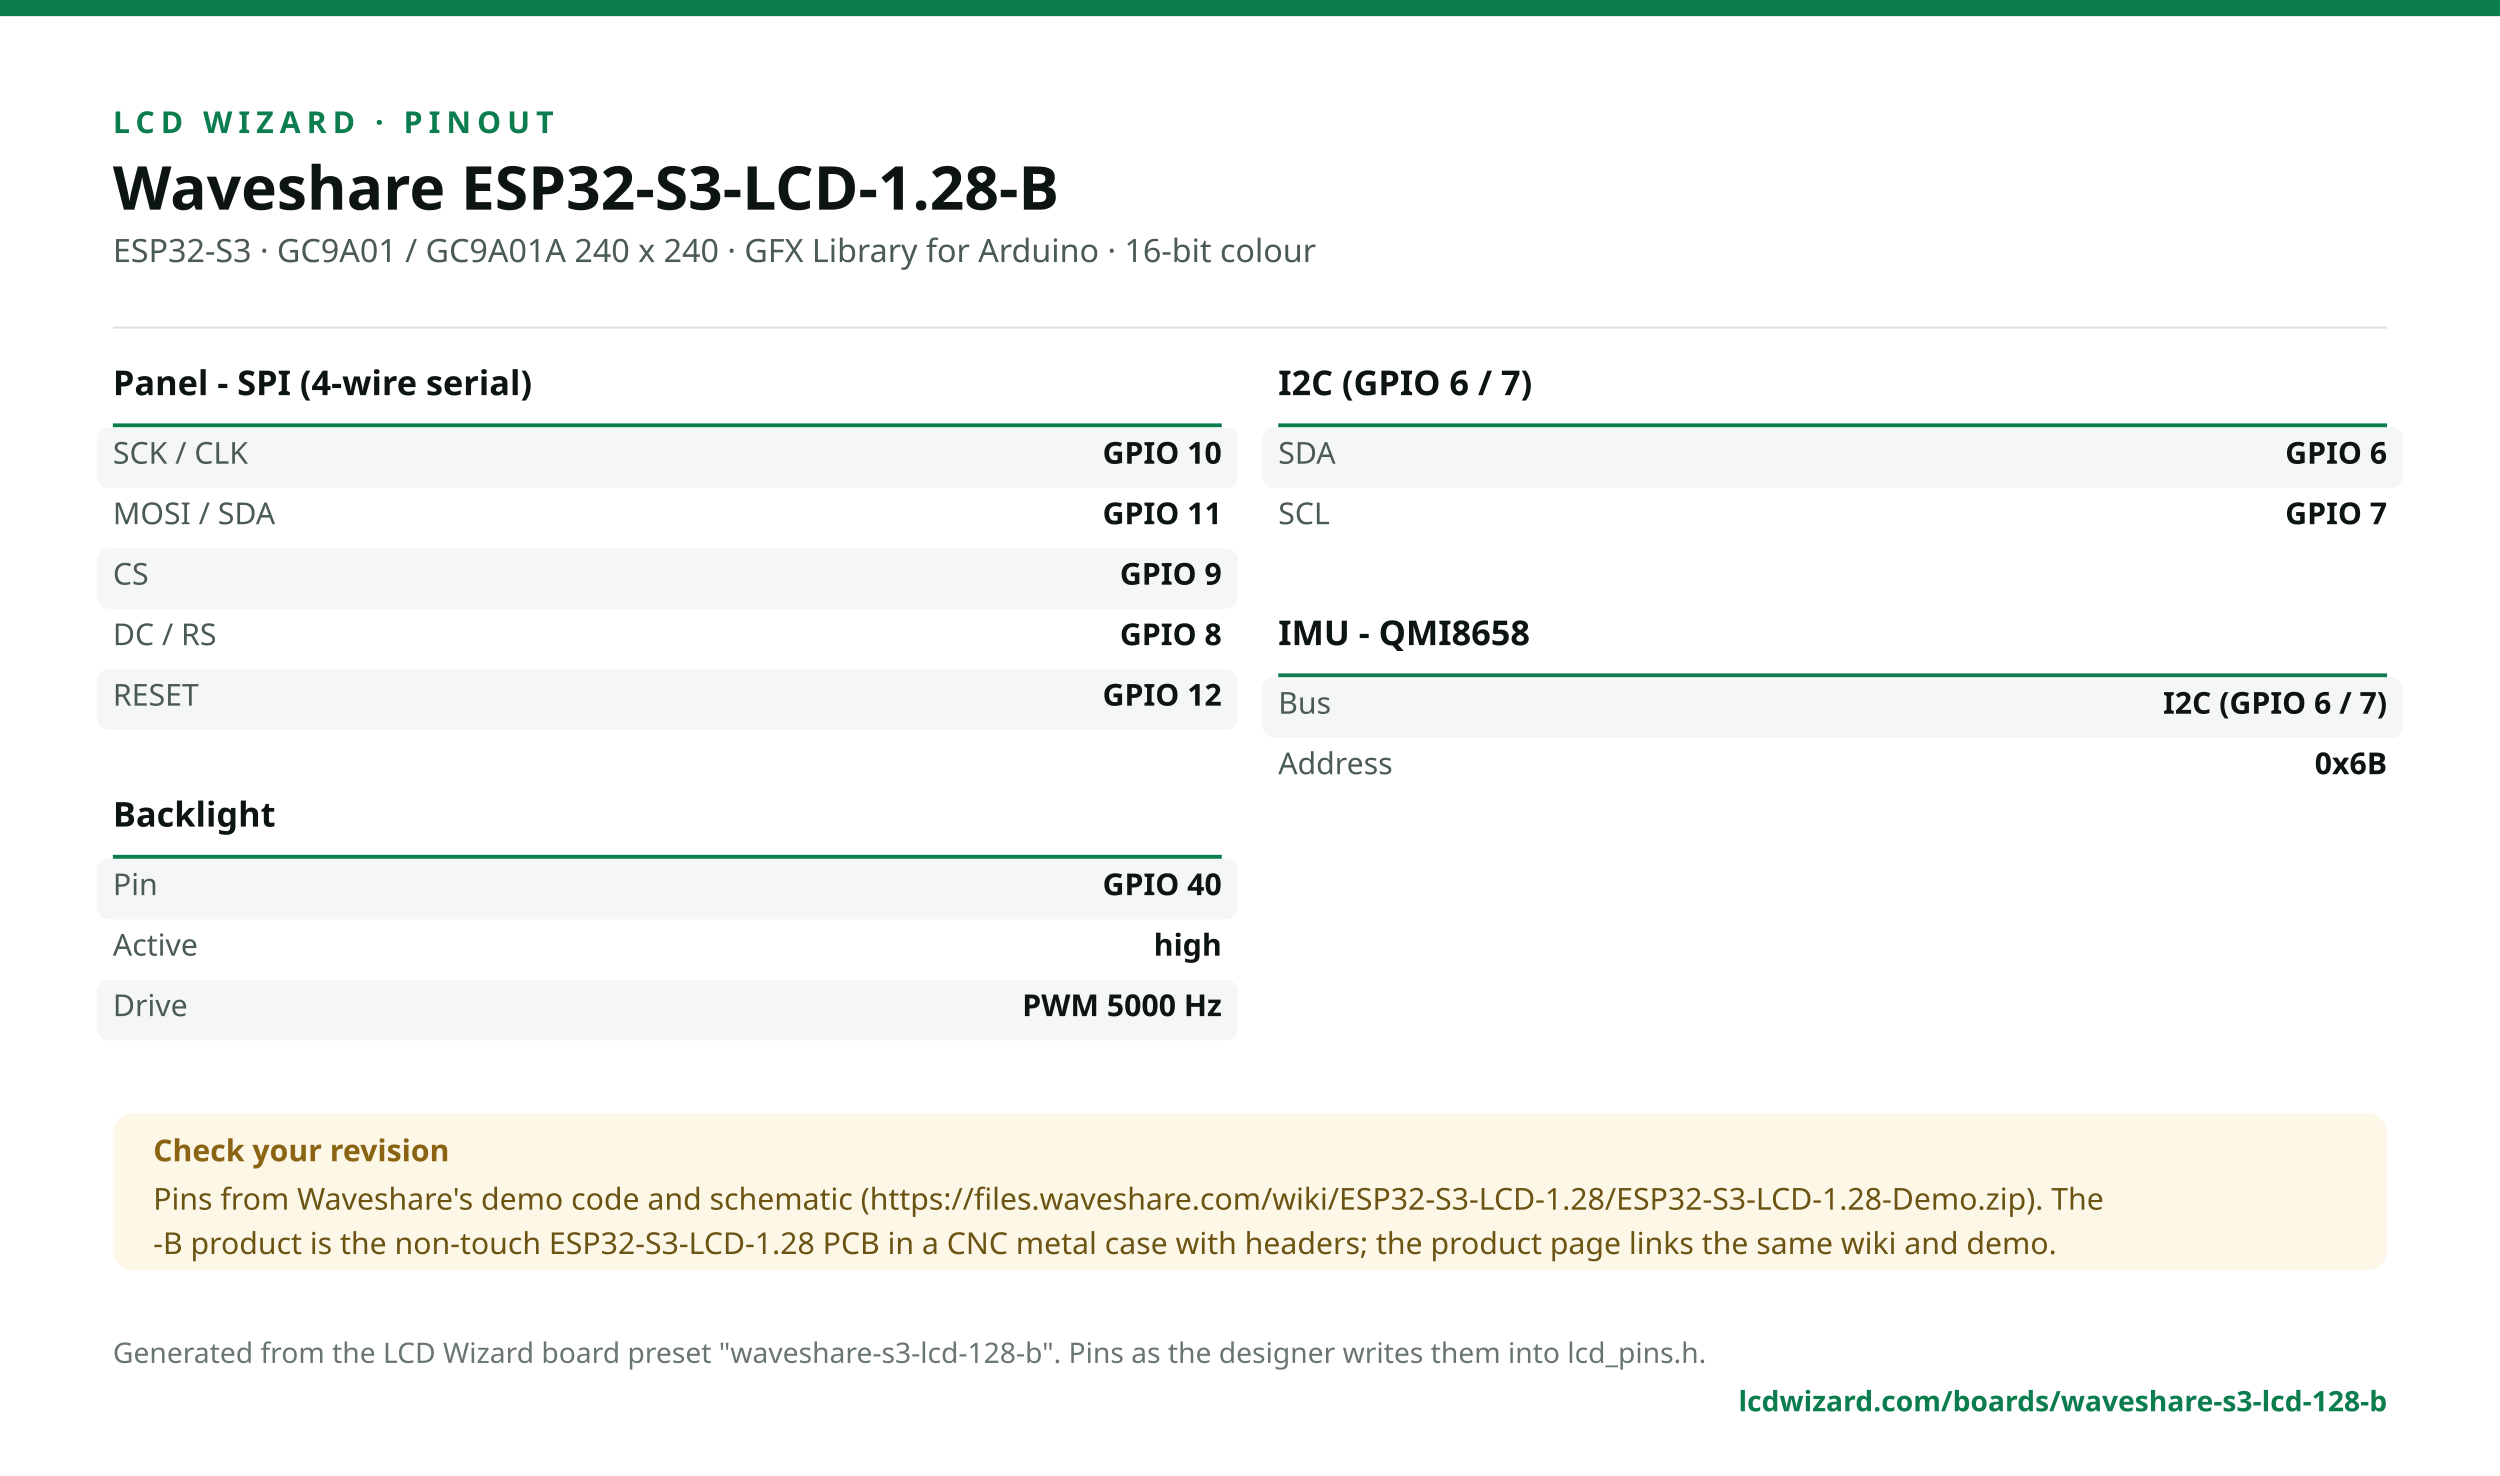
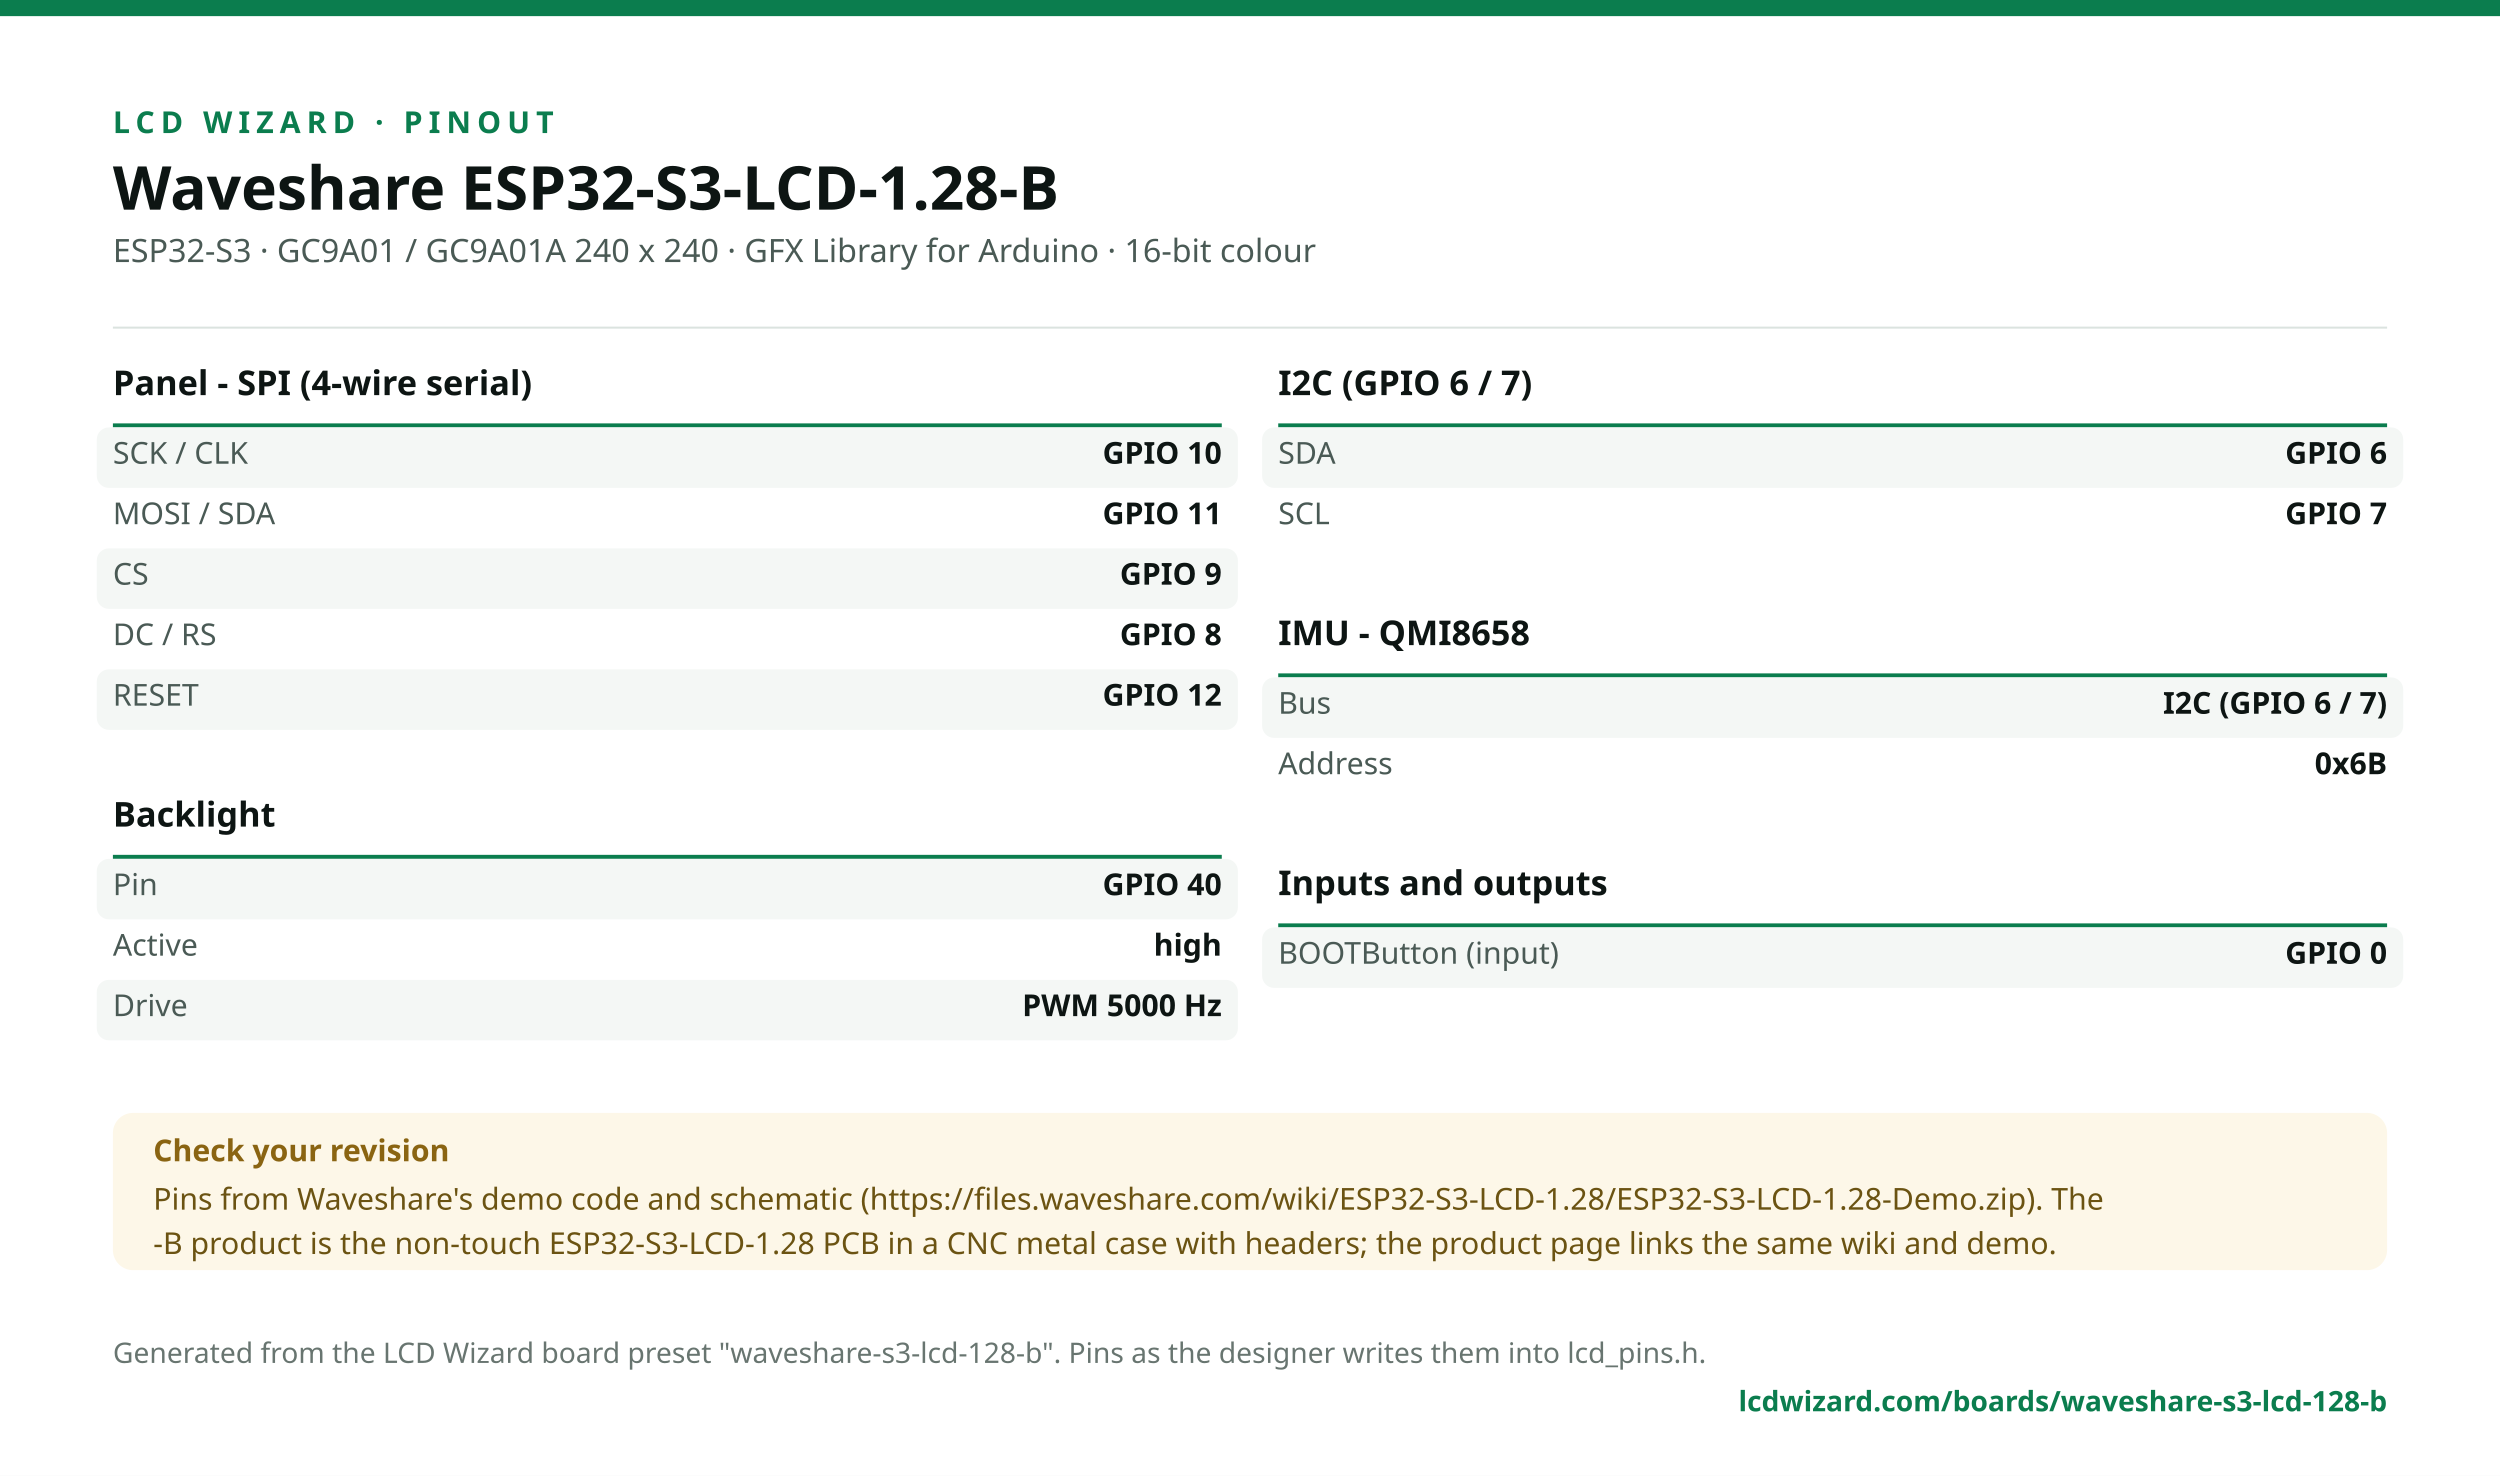
<svg xmlns="http://www.w3.org/2000/svg" width="1240" height="732" viewBox="0 0 1240 732">
  <rect width="1240" height="732" fill="#ffffff" />
  <rect x="0" y="0" width="1240" height="8" fill="#0b7d4e" />
  <text x="56" y="66" font-family="Montserrat" font-weight="700" font-size="15" letter-spacing="3" fill="#0b7d4e">LCD WIZARD  ·  PINOUT</text>
  <text x="56" y="104" font-family="Montserrat" font-weight="700" font-size="30" fill="#0d1513">Waveshare ESP32-S3-LCD-1.28-B</text>
  <text x="56" y="130" font-family="Montserrat" font-weight="500" font-size="16" fill="#4a5a55">ESP32-S3   ·   GC9A01 / GC9A01A 240 x 240   ·   GFX Library for Arduino   ·   16-bit colour</text>
  <rect x="56" y="162" width="1128" height="1" fill="#dbe3df" />
  <text x="56" y="196" font-family="Montserrat" font-weight="700" font-size="17" fill="#0d1513">Panel - SPI (4-wire serial)</text>
  <rect x="56" y="210" width="550" height="2" fill="#0b7d4e" />
  <rect x="48" y="212" width="566" height="30" rx="6" fill="#f4f7f5" />
  <text x="56" y="230" font-family="Montserrat" font-weight="500" font-size="15" fill="#4a5a55">SCK / CLK</text>
  <text x="606" text-anchor="end" y="230" font-family="Montserrat" font-weight="700" font-size="15" fill="#0d1513">GPIO 10</text>
  <text x="56" y="260" font-family="Montserrat" font-weight="500" font-size="15" fill="#4a5a55">MOSI / SDA</text>
  <text x="606" text-anchor="end" y="260" font-family="Montserrat" font-weight="700" font-size="15" fill="#0d1513">GPIO 11</text>
  <rect x="48" y="272" width="566" height="30" rx="6" fill="#f4f7f5" />
  <text x="56" y="290" font-family="Montserrat" font-weight="500" font-size="15" fill="#4a5a55">CS</text>
  <text x="606" text-anchor="end" y="290" font-family="Montserrat" font-weight="700" font-size="15" fill="#0d1513">GPIO 9</text>
  <text x="56" y="320" font-family="Montserrat" font-weight="500" font-size="15" fill="#4a5a55">DC / RS</text>
  <text x="606" text-anchor="end" y="320" font-family="Montserrat" font-weight="700" font-size="15" fill="#0d1513">GPIO 8</text>
  <rect x="48" y="332" width="566" height="30" rx="6" fill="#f4f7f5" />
  <text x="56" y="350" font-family="Montserrat" font-weight="500" font-size="15" fill="#4a5a55">RESET</text>
  <text x="606" text-anchor="end" y="350" font-family="Montserrat" font-weight="700" font-size="15" fill="#0d1513">GPIO 12</text>
  <text x="56" y="410" font-family="Montserrat" font-weight="700" font-size="17" fill="#0d1513">Backlight</text>
  <rect x="56" y="424" width="550" height="2" fill="#0b7d4e" />
  <rect x="48" y="426" width="566" height="30" rx="6" fill="#f4f7f5" />
  <text x="56" y="444" font-family="Montserrat" font-weight="500" font-size="15" fill="#4a5a55">Pin</text>
  <text x="606" text-anchor="end" y="444" font-family="Montserrat" font-weight="700" font-size="15" fill="#0d1513">GPIO 40</text>
  <text x="56" y="474" font-family="Montserrat" font-weight="500" font-size="15" fill="#4a5a55">Active</text>
  <text x="606" text-anchor="end" y="474" font-family="Montserrat" font-weight="700" font-size="15" fill="#0d1513">high</text>
  <rect x="48" y="486" width="566" height="30" rx="6" fill="#f4f7f5" />
  <text x="56" y="504" font-family="Montserrat" font-weight="500" font-size="15" fill="#4a5a55">Drive</text>
  <text x="606" text-anchor="end" y="504" font-family="Montserrat" font-weight="700" font-size="15" fill="#0d1513">PWM 5000 Hz</text>
  <text x="634" y="196" font-family="Montserrat" font-weight="700" font-size="17" fill="#0d1513">I2C (GPIO 6 / 7)</text>
  <rect x="634" y="210" width="550" height="2" fill="#0b7d4e" />
  <rect x="626" y="212" width="566" height="30" rx="6" fill="#f4f7f5" />
  <text x="634" y="230" font-family="Montserrat" font-weight="500" font-size="15" fill="#4a5a55">SDA</text>
  <text x="1184" text-anchor="end" y="230" font-family="Montserrat" font-weight="700" font-size="15" fill="#0d1513">GPIO 6</text>
  <text x="634" y="260" font-family="Montserrat" font-weight="500" font-size="15" fill="#4a5a55">SCL</text>
  <text x="1184" text-anchor="end" y="260" font-family="Montserrat" font-weight="700" font-size="15" fill="#0d1513">GPIO 7</text>
  <text x="634" y="320" font-family="Montserrat" font-weight="700" font-size="17" fill="#0d1513">IMU - QMI8658</text>
  <rect x="634" y="334" width="550" height="2" fill="#0b7d4e" />
  <rect x="626" y="336" width="566" height="30" rx="6" fill="#f4f7f5" />
  <text x="634" y="354" font-family="Montserrat" font-weight="500" font-size="15" fill="#4a5a55">Bus</text>
  <text x="1184" text-anchor="end" y="354" font-family="Montserrat" font-weight="700" font-size="15" fill="#0d1513">I2C (GPIO 6 / 7)</text>
  <text x="634" y="384" font-family="Montserrat" font-weight="500" font-size="15" fill="#4a5a55">Address</text>
  <text x="1184" text-anchor="end" y="384" font-family="Montserrat" font-weight="700" font-size="15" fill="#0d1513">0x6B</text>
+   <text x="634" y="444" font-family="Montserrat" font-weight="700" font-size="17" fill="#0d1513">Inputs and outputs</text>
+   <rect x="634" y="458" width="550" height="2" fill="#0b7d4e" />
+   <rect x="626" y="460" width="566" height="30" rx="6" fill="#f4f7f5" />
+   <text x="634" y="478" font-family="Montserrat" font-weight="500" font-size="15" fill="#4a5a55">BOOTButton (input)</text>
+   <text x="1184" text-anchor="end" y="478" font-family="Montserrat" font-weight="700" font-size="15" fill="#0d1513">GPIO 0</text>
  <rect x="56" y="552" width="1128" height="78" rx="10" fill="#fdf7e8" />
  <text x="76" y="576" font-family="Montserrat" font-weight="700" font-size="15" fill="#8a6412">Check your revision</text>
  <text x="76" y="600" font-family="Montserrat" font-weight="500" font-size="15" fill="#6b5312">Pins from Waveshare's demo code and schematic (https://files.waveshare.com/wiki/ESP32-S3-LCD-1.28/ESP32-S3-LCD-1.28-Demo.zip). The</text>
  <text x="76" y="622" font-family="Montserrat" font-weight="500" font-size="15" fill="#6b5312">-B product is the non-touch ESP32-S3-LCD-1.28 PCB in a CNC metal case with headers; the product page links the same wiki and demo.</text>
  <text x="56" y="676" font-family="Montserrat" font-weight="500" font-size="14" fill="#687570">Generated from the LCD Wizard board preset "waveshare-s3-lcd-128-b". Pins as the designer writes them into lcd_pins.h.</text>
  <text x="1184" text-anchor="end" y="700" font-family="Montserrat" font-weight="700" font-size="14" fill="#0b7d4e">lcdwizard.com/boards/waveshare-s3-lcd-128-b</text>
</svg>
